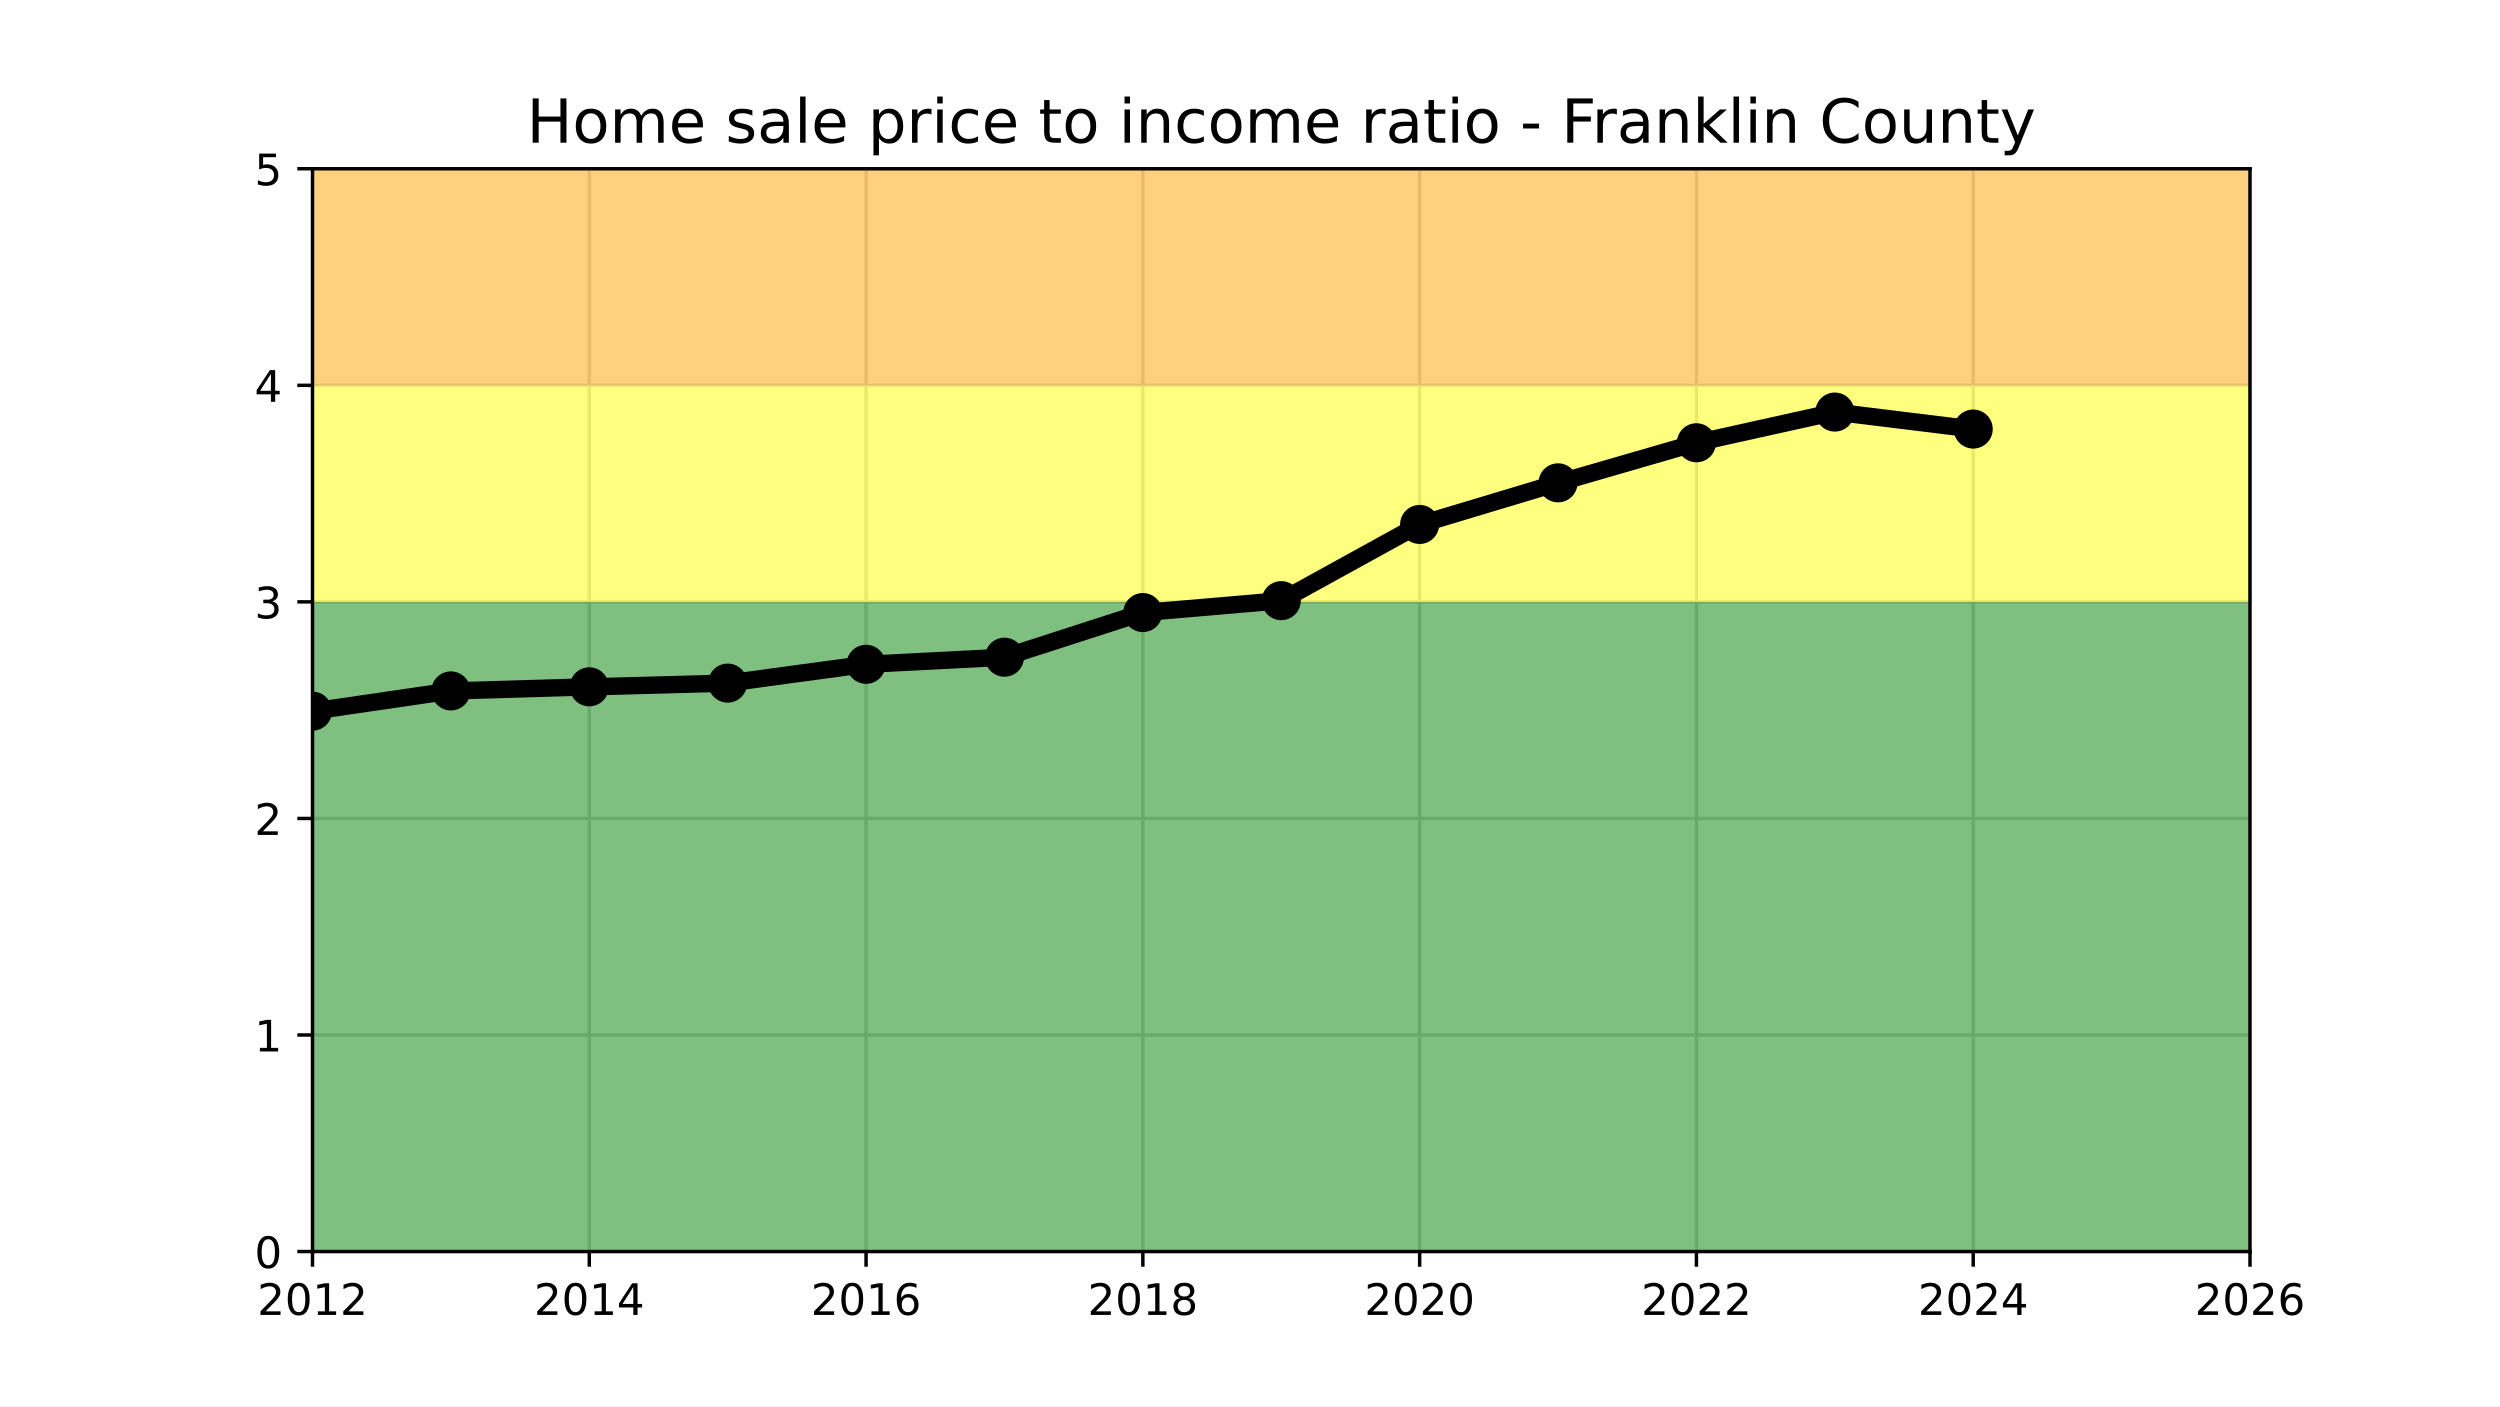
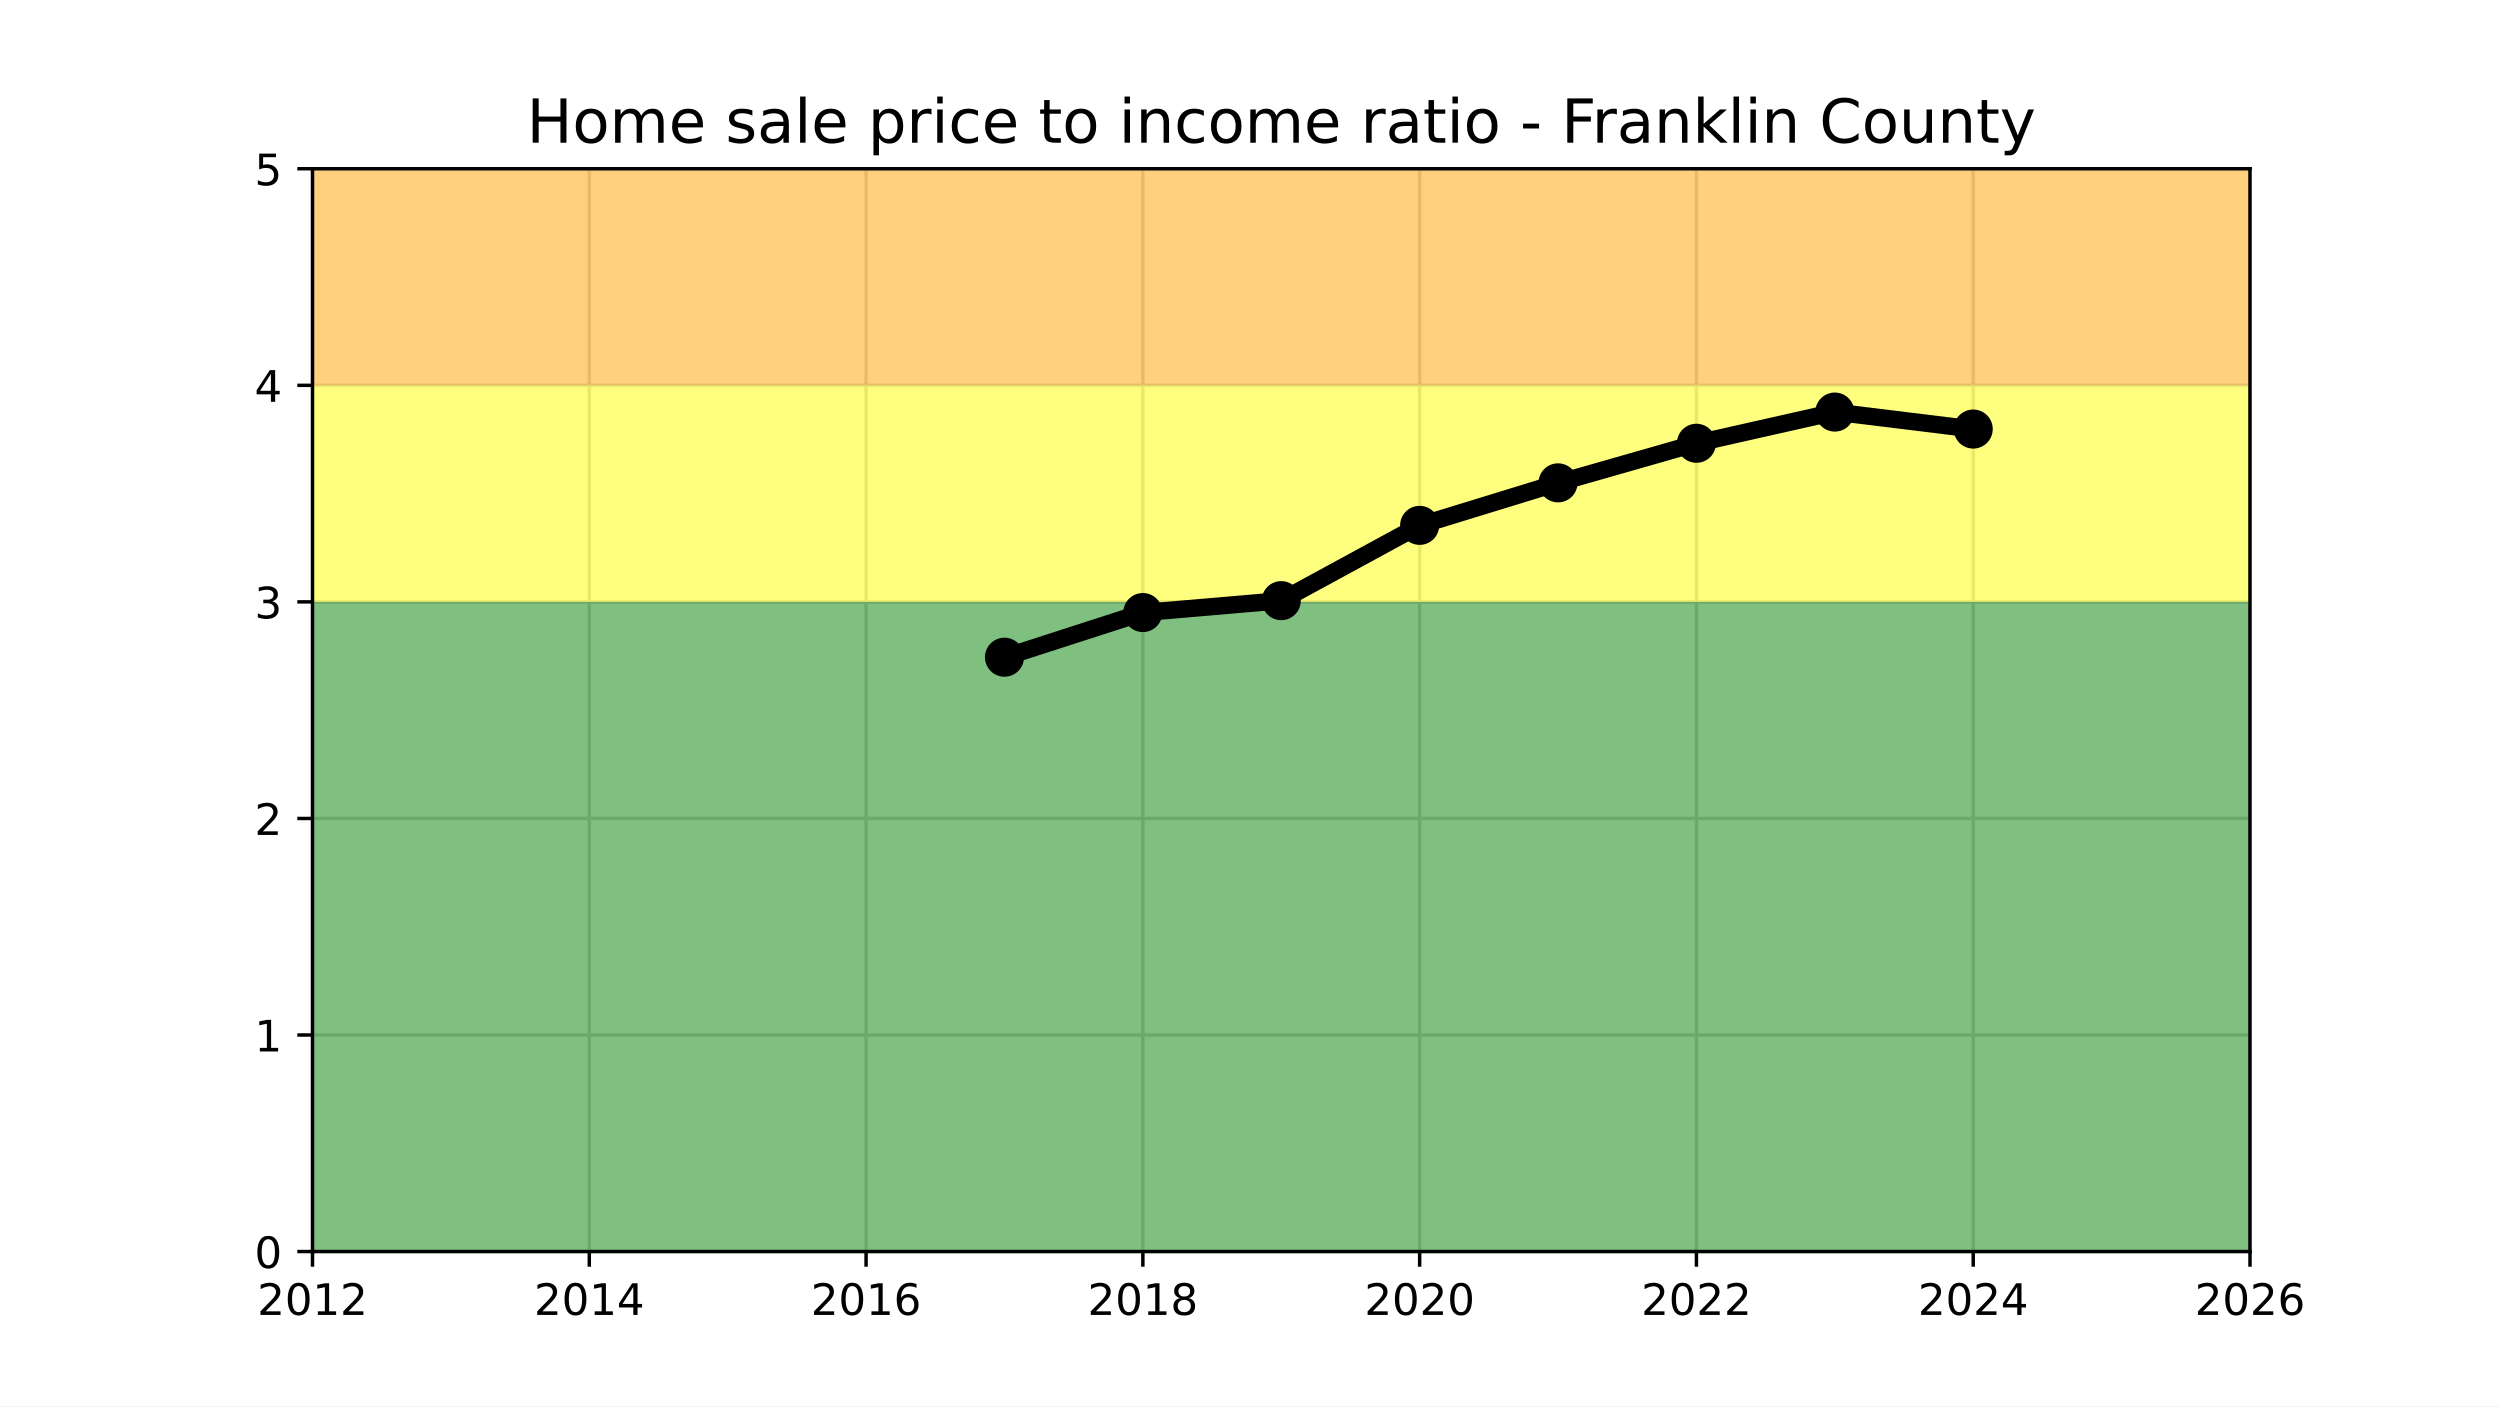
<svg xmlns="http://www.w3.org/2000/svg" xmlns:xlink="http://www.w3.org/1999/xlink" width="576pt" height="324pt" viewBox="0 0 576 324" version="1.1">
  <defs>
    <style type="text/css">*{stroke-linejoin: round; stroke-linecap: butt}</style>
  </defs>
  <g id="figure_1">
    <g id="patch_1">
      <path d="M 0 324  L 576 324  L 576 0  L 0 0  z " style="fill: #ffffff" />
    </g>
    <g id="axes_1">
      <g id="patch_2">
        <path d="M 72 288.36  L 518.4 288.36  L 518.4 38.88  L 72 38.88  z " style="fill: #ffffff" />
      </g>
      <g id="matplotlib.axis_1">
        <g id="xtick_1">
          <g id="line2d_1">
-             <path d="M 72 288.36  L 72 38.88  " clip-path="url(#pd4a36b647a)" style="fill: none; stroke: #d3d3d3; stroke-width: 0.8; stroke-linecap: square" />
+             <path d="M 72 288.36  L 72 38.88  " clip-path="url(#pef48198156)" style="fill: none; stroke: #d3d3d3; stroke-width: 0.8; stroke-linecap: square" />
          </g>
          <g id="line2d_2">
            <defs>
-               <path id="mb42dce065b" d="M 0 0  L 0 3.5  " style="stroke: #000000; stroke-width: 0.8" />
+               <path id="mc572958c56" d="M 0 0  L 0 3.5  " style="stroke: #000000; stroke-width: 0.8" />
            </defs>
            <g>
-               <use xlink:href="#mb42dce065b" x="72" y="288.36" style="stroke: #000000; stroke-width: 0.8" />
+               <use xlink:href="#mc572958c56" x="72" y="288.36" style="stroke: #000000; stroke-width: 0.8" />
            </g>
          </g>
          <g id="text_1">
            <g transform="translate(59.275 302.9584) scale(0.1 -0.1)">
              <defs>
                <path id="DejaVuSans-32" d="M 1228 531  L 3431 531  L 3431 0  L 469 0  L 469 531  Q 828 903 1448 1529  Q 2069 2156 2228 2338  Q 2531 2678 2651 2914  Q 2772 3150 2772 3378  Q 2772 3750 2511 3984  Q 2250 4219 1831 4219  Q 1534 4219 1204 4116  Q 875 4013 500 3803  L 500 4441  Q 881 4594 1212 4672  Q 1544 4750 1819 4750  Q 2544 4750 2975 4387  Q 3406 4025 3406 3419  Q 3406 3131 3298 2873  Q 3191 2616 2906 2266  Q 2828 2175 2409 1742  Q 1991 1309 1228 531  z " transform="scale(0.015625)" />
                <path id="DejaVuSans-30" d="M 2034 4250  Q 1547 4250 1301 3770  Q 1056 3291 1056 2328  Q 1056 1369 1301 889  Q 1547 409 2034 409  Q 2525 409 2770 889  Q 3016 1369 3016 2328  Q 3016 3291 2770 3770  Q 2525 4250 2034 4250  z M 2034 4750  Q 2819 4750 3233 4129  Q 3647 3509 3647 2328  Q 3647 1150 3233 529  Q 2819 -91 2034 -91  Q 1250 -91 836 529  Q 422 1150 422 2328  Q 422 3509 836 4129  Q 1250 4750 2034 4750  z " transform="scale(0.015625)" />
                <path id="DejaVuSans-31" d="M 794 531  L 1825 531  L 1825 4091  L 703 3866  L 703 4441  L 1819 4666  L 2450 4666  L 2450 531  L 3481 531  L 3481 0  L 794 0  L 794 531  z " transform="scale(0.015625)" />
              </defs>
              <use xlink:href="#DejaVuSans-32" />
              <use xlink:href="#DejaVuSans-30" transform="translate(63.62305 0)" />
              <use xlink:href="#DejaVuSans-31" transform="translate(127.2461 0)" />
              <use xlink:href="#DejaVuSans-32" transform="translate(190.8691 0)" />
            </g>
          </g>
        </g>
        <g id="xtick_2">
          <g id="line2d_3">
-             <path d="M 135.771 288.36  L 135.771 38.88  " clip-path="url(#pd4a36b647a)" style="fill: none; stroke: #d3d3d3; stroke-width: 0.8; stroke-linecap: square" />
+             <path d="M 135.771 288.36  L 135.771 38.88  " clip-path="url(#pef48198156)" style="fill: none; stroke: #d3d3d3; stroke-width: 0.8; stroke-linecap: square" />
          </g>
          <g id="line2d_4">
            <g>
-               <use xlink:href="#mb42dce065b" x="135.771" y="288.36" style="stroke: #000000; stroke-width: 0.8" />
+               <use xlink:href="#mc572958c56" x="135.771" y="288.36" style="stroke: #000000; stroke-width: 0.8" />
            </g>
          </g>
          <g id="text_2">
            <g transform="translate(123.0464 302.9584) scale(0.1 -0.1)">
              <defs>
                <path id="DejaVuSans-34" d="M 2419 4116  L 825 1625  L 2419 1625  L 2419 4116  z M 2253 4666  L 3047 4666  L 3047 1625  L 3713 1625  L 3713 1100  L 3047 1100  L 3047 0  L 2419 0  L 2419 1100  L 313 1100  L 313 1709  L 2253 4666  z " transform="scale(0.015625)" />
              </defs>
              <use xlink:href="#DejaVuSans-32" />
              <use xlink:href="#DejaVuSans-30" transform="translate(63.62305 0)" />
              <use xlink:href="#DejaVuSans-31" transform="translate(127.2461 0)" />
              <use xlink:href="#DejaVuSans-34" transform="translate(190.8691 0)" />
            </g>
          </g>
        </g>
        <g id="xtick_3">
          <g id="line2d_5">
-             <path d="M 199.543 288.36  L 199.543 38.88  " clip-path="url(#pd4a36b647a)" style="fill: none; stroke: #d3d3d3; stroke-width: 0.8; stroke-linecap: square" />
+             <path d="M 199.543 288.36  L 199.543 38.88  " clip-path="url(#pef48198156)" style="fill: none; stroke: #d3d3d3; stroke-width: 0.8; stroke-linecap: square" />
          </g>
          <g id="line2d_6">
            <g>
-               <use xlink:href="#mb42dce065b" x="199.543" y="288.36" style="stroke: #000000; stroke-width: 0.8" />
+               <use xlink:href="#mc572958c56" x="199.543" y="288.36" style="stroke: #000000; stroke-width: 0.8" />
            </g>
          </g>
          <g id="text_3">
            <g transform="translate(186.8179 302.9584) scale(0.1 -0.1)">
              <defs>
                <path id="DejaVuSans-36" d="M 2113 2584  Q 1688 2584 1439 2293  Q 1191 2003 1191 1497  Q 1191 994 1439 701  Q 1688 409 2113 409  Q 2538 409 2786 701  Q 3034 994 3034 1497  Q 3034 2003 2786 2293  Q 2538 2584 2113 2584  z M 3366 4563  L 3366 3988  Q 3128 4100 2886 4159  Q 2644 4219 2406 4219  Q 1781 4219 1451 3797  Q 1122 3375 1075 2522  Q 1259 2794 1537 2939  Q 1816 3084 2150 3084  Q 2853 3084 3261 2657  Q 3669 2231 3669 1497  Q 3669 778 3244 343  Q 2819 -91 2113 -91  Q 1303 -91 875 529  Q 447 1150 447 2328  Q 447 3434 972 4092  Q 1497 4750 2381 4750  Q 2619 4750 2861 4703  Q 3103 4656 3366 4563  z " transform="scale(0.015625)" />
              </defs>
              <use xlink:href="#DejaVuSans-32" />
              <use xlink:href="#DejaVuSans-30" transform="translate(63.62305 0)" />
              <use xlink:href="#DejaVuSans-31" transform="translate(127.2461 0)" />
              <use xlink:href="#DejaVuSans-36" transform="translate(190.8691 0)" />
            </g>
          </g>
        </g>
        <g id="xtick_4">
          <g id="line2d_7">
-             <path d="M 263.314 288.36  L 263.314 38.88  " clip-path="url(#pd4a36b647a)" style="fill: none; stroke: #d3d3d3; stroke-width: 0.8; stroke-linecap: square" />
+             <path d="M 263.314 288.36  L 263.314 38.88  " clip-path="url(#pef48198156)" style="fill: none; stroke: #d3d3d3; stroke-width: 0.8; stroke-linecap: square" />
          </g>
          <g id="line2d_8">
            <g>
-               <use xlink:href="#mb42dce065b" x="263.314" y="288.36" style="stroke: #000000; stroke-width: 0.8" />
+               <use xlink:href="#mc572958c56" x="263.314" y="288.36" style="stroke: #000000; stroke-width: 0.8" />
            </g>
          </g>
          <g id="text_4">
            <g transform="translate(250.5893 302.9584) scale(0.1 -0.1)">
              <defs>
                <path id="DejaVuSans-38" d="M 2034 2216  Q 1584 2216 1326 1975  Q 1069 1734 1069 1313  Q 1069 891 1326 650  Q 1584 409 2034 409  Q 2484 409 2743 651  Q 3003 894 3003 1313  Q 3003 1734 2745 1975  Q 2488 2216 2034 2216  z M 1403 2484  Q 997 2584 770 2862  Q 544 3141 544 3541  Q 544 4100 942 4425  Q 1341 4750 2034 4750  Q 2731 4750 3128 4425  Q 3525 4100 3525 3541  Q 3525 3141 3298 2862  Q 3072 2584 2669 2484  Q 3125 2378 3379 2068  Q 3634 1759 3634 1313  Q 3634 634 3220 271  Q 2806 -91 2034 -91  Q 1263 -91 848 271  Q 434 634 434 1313  Q 434 1759 690 2068  Q 947 2378 1403 2484  z M 1172 3481  Q 1172 3119 1398 2916  Q 1625 2713 2034 2713  Q 2441 2713 2670 2916  Q 2900 3119 2900 3481  Q 2900 3844 2670 4047  Q 2441 4250 2034 4250  Q 1625 4250 1398 4047  Q 1172 3844 1172 3481  z " transform="scale(0.015625)" />
              </defs>
              <use xlink:href="#DejaVuSans-32" />
              <use xlink:href="#DejaVuSans-30" transform="translate(63.62305 0)" />
              <use xlink:href="#DejaVuSans-31" transform="translate(127.2461 0)" />
              <use xlink:href="#DejaVuSans-38" transform="translate(190.8691 0)" />
            </g>
          </g>
        </g>
        <g id="xtick_5">
          <g id="line2d_9">
-             <path d="M 327.086 288.36  L 327.086 38.88  " clip-path="url(#pd4a36b647a)" style="fill: none; stroke: #d3d3d3; stroke-width: 0.8; stroke-linecap: square" />
+             <path d="M 327.086 288.36  L 327.086 38.88  " clip-path="url(#pef48198156)" style="fill: none; stroke: #d3d3d3; stroke-width: 0.8; stroke-linecap: square" />
          </g>
          <g id="line2d_10">
            <g>
-               <use xlink:href="#mb42dce065b" x="327.086" y="288.36" style="stroke: #000000; stroke-width: 0.8" />
+               <use xlink:href="#mc572958c56" x="327.086" y="288.36" style="stroke: #000000; stroke-width: 0.8" />
            </g>
          </g>
          <g id="text_5">
            <g transform="translate(314.3607 302.9584) scale(0.1 -0.1)">
              <use xlink:href="#DejaVuSans-32" />
              <use xlink:href="#DejaVuSans-30" transform="translate(63.62305 0)" />
              <use xlink:href="#DejaVuSans-32" transform="translate(127.2461 0)" />
              <use xlink:href="#DejaVuSans-30" transform="translate(190.8691 0)" />
            </g>
          </g>
        </g>
        <g id="xtick_6">
          <g id="line2d_11">
-             <path d="M 390.857 288.36  L 390.857 38.88  " clip-path="url(#pd4a36b647a)" style="fill: none; stroke: #d3d3d3; stroke-width: 0.8; stroke-linecap: square" />
+             <path d="M 390.857 288.36  L 390.857 38.88  " clip-path="url(#pef48198156)" style="fill: none; stroke: #d3d3d3; stroke-width: 0.8; stroke-linecap: square" />
          </g>
          <g id="line2d_12">
            <g>
-               <use xlink:href="#mb42dce065b" x="390.857" y="288.36" style="stroke: #000000; stroke-width: 0.8" />
+               <use xlink:href="#mc572958c56" x="390.857" y="288.36" style="stroke: #000000; stroke-width: 0.8" />
            </g>
          </g>
          <g id="text_6">
            <g transform="translate(378.1321 302.9584) scale(0.1 -0.1)">
              <use xlink:href="#DejaVuSans-32" />
              <use xlink:href="#DejaVuSans-30" transform="translate(63.62305 0)" />
              <use xlink:href="#DejaVuSans-32" transform="translate(127.2461 0)" />
              <use xlink:href="#DejaVuSans-32" transform="translate(190.8691 0)" />
            </g>
          </g>
        </g>
        <g id="xtick_7">
          <g id="line2d_13">
-             <path d="M 454.629 288.36  L 454.629 38.88  " clip-path="url(#pd4a36b647a)" style="fill: none; stroke: #d3d3d3; stroke-width: 0.8; stroke-linecap: square" />
+             <path d="M 454.629 288.36  L 454.629 38.88  " clip-path="url(#pef48198156)" style="fill: none; stroke: #d3d3d3; stroke-width: 0.8; stroke-linecap: square" />
          </g>
          <g id="line2d_14">
            <g>
-               <use xlink:href="#mb42dce065b" x="454.629" y="288.36" style="stroke: #000000; stroke-width: 0.8" />
+               <use xlink:href="#mc572958c56" x="454.629" y="288.36" style="stroke: #000000; stroke-width: 0.8" />
            </g>
          </g>
          <g id="text_7">
            <g transform="translate(441.9036 302.9584) scale(0.1 -0.1)">
              <use xlink:href="#DejaVuSans-32" />
              <use xlink:href="#DejaVuSans-30" transform="translate(63.62305 0)" />
              <use xlink:href="#DejaVuSans-32" transform="translate(127.2461 0)" />
              <use xlink:href="#DejaVuSans-34" transform="translate(190.8691 0)" />
            </g>
          </g>
        </g>
        <g id="xtick_8">
          <g id="line2d_15">
-             <path d="M 518.4 288.36  L 518.4 38.88  " clip-path="url(#pd4a36b647a)" style="fill: none; stroke: #d3d3d3; stroke-width: 0.8; stroke-linecap: square" />
+             <path d="M 518.4 288.36  L 518.4 38.88  " clip-path="url(#pef48198156)" style="fill: none; stroke: #d3d3d3; stroke-width: 0.8; stroke-linecap: square" />
          </g>
          <g id="line2d_16">
            <g>
-               <use xlink:href="#mb42dce065b" x="518.4" y="288.36" style="stroke: #000000; stroke-width: 0.8" />
+               <use xlink:href="#mc572958c56" x="518.4" y="288.36" style="stroke: #000000; stroke-width: 0.8" />
            </g>
          </g>
          <g id="text_8">
            <g transform="translate(505.675 302.9584) scale(0.1 -0.1)">
              <use xlink:href="#DejaVuSans-32" />
              <use xlink:href="#DejaVuSans-30" transform="translate(63.62305 0)" />
              <use xlink:href="#DejaVuSans-32" transform="translate(127.2461 0)" />
              <use xlink:href="#DejaVuSans-36" transform="translate(190.8691 0)" />
            </g>
          </g>
        </g>
      </g>
      <g id="matplotlib.axis_2">
        <g id="ytick_1">
          <g id="line2d_17">
-             <path d="M 72 288.36  L 518.4 288.36  " clip-path="url(#pd4a36b647a)" style="fill: none; stroke: #d3d3d3; stroke-width: 0.8; stroke-linecap: square" />
+             <path d="M 72 288.36  L 518.4 288.36  " clip-path="url(#pef48198156)" style="fill: none; stroke: #d3d3d3; stroke-width: 0.8; stroke-linecap: square" />
          </g>
          <g id="line2d_18">
            <defs>
-               <path id="m628bef5a65" d="M 0 0  L -3.5 0  " style="stroke: #000000; stroke-width: 0.8" />
+               <path id="m3ae94914c1" d="M 0 0  L -3.5 0  " style="stroke: #000000; stroke-width: 0.8" />
            </defs>
            <g>
-               <use xlink:href="#m628bef5a65" x="72" y="288.36" style="stroke: #000000; stroke-width: 0.8" />
+               <use xlink:href="#m3ae94914c1" x="72" y="288.36" style="stroke: #000000; stroke-width: 0.8" />
            </g>
          </g>
          <g id="text_9">
            <g transform="translate(58.6375 292.1592) scale(0.1 -0.1)">
              <use xlink:href="#DejaVuSans-30" />
            </g>
          </g>
        </g>
        <g id="ytick_2">
          <g id="line2d_19">
-             <path d="M 72 238.464  L 518.4 238.464  " clip-path="url(#pd4a36b647a)" style="fill: none; stroke: #d3d3d3; stroke-width: 0.8; stroke-linecap: square" />
+             <path d="M 72 238.464  L 518.4 238.464  " clip-path="url(#pef48198156)" style="fill: none; stroke: #d3d3d3; stroke-width: 0.8; stroke-linecap: square" />
          </g>
          <g id="line2d_20">
            <g>
-               <use xlink:href="#m628bef5a65" x="72" y="238.464" style="stroke: #000000; stroke-width: 0.8" />
+               <use xlink:href="#m3ae94914c1" x="72" y="238.464" style="stroke: #000000; stroke-width: 0.8" />
            </g>
          </g>
          <g id="text_10">
            <g transform="translate(58.6375 242.2632) scale(0.1 -0.1)">
              <use xlink:href="#DejaVuSans-31" />
            </g>
          </g>
        </g>
        <g id="ytick_3">
          <g id="line2d_21">
-             <path d="M 72 188.568  L 518.4 188.568  " clip-path="url(#pd4a36b647a)" style="fill: none; stroke: #d3d3d3; stroke-width: 0.8; stroke-linecap: square" />
+             <path d="M 72 188.568  L 518.4 188.568  " clip-path="url(#pef48198156)" style="fill: none; stroke: #d3d3d3; stroke-width: 0.8; stroke-linecap: square" />
          </g>
          <g id="line2d_22">
            <g>
-               <use xlink:href="#m628bef5a65" x="72" y="188.568" style="stroke: #000000; stroke-width: 0.8" />
+               <use xlink:href="#m3ae94914c1" x="72" y="188.568" style="stroke: #000000; stroke-width: 0.8" />
            </g>
          </g>
          <g id="text_11">
            <g transform="translate(58.6375 192.3672) scale(0.1 -0.1)">
              <use xlink:href="#DejaVuSans-32" />
            </g>
          </g>
        </g>
        <g id="ytick_4">
          <g id="line2d_23">
-             <path d="M 72 138.672  L 518.4 138.672  " clip-path="url(#pd4a36b647a)" style="fill: none; stroke: #d3d3d3; stroke-width: 0.8; stroke-linecap: square" />
+             <path d="M 72 138.672  L 518.4 138.672  " clip-path="url(#pef48198156)" style="fill: none; stroke: #d3d3d3; stroke-width: 0.8; stroke-linecap: square" />
          </g>
          <g id="line2d_24">
            <g>
-               <use xlink:href="#m628bef5a65" x="72" y="138.672" style="stroke: #000000; stroke-width: 0.8" />
+               <use xlink:href="#m3ae94914c1" x="72" y="138.672" style="stroke: #000000; stroke-width: 0.8" />
            </g>
          </g>
          <g id="text_12">
            <g transform="translate(58.6375 142.4712) scale(0.1 -0.1)">
              <defs>
                <path id="DejaVuSans-33" d="M 2597 2516  Q 3050 2419 3304 2112  Q 3559 1806 3559 1356  Q 3559 666 3084 287  Q 2609 -91 1734 -91  Q 1441 -91 1130 -33  Q 819 25 488 141  L 488 750  Q 750 597 1062 519  Q 1375 441 1716 441  Q 2309 441 2620 675  Q 2931 909 2931 1356  Q 2931 1769 2642 2001  Q 2353 2234 1838 2234  L 1294 2234  L 1294 2753  L 1863 2753  Q 2328 2753 2575 2939  Q 2822 3125 2822 3475  Q 2822 3834 2567 4026  Q 2313 4219 1838 4219  Q 1578 4219 1281 4162  Q 984 4106 628 3988  L 628 4550  Q 988 4650 1302 4700  Q 1616 4750 1894 4750  Q 2613 4750 3031 4423  Q 3450 4097 3450 3541  Q 3450 3153 3228 2886  Q 3006 2619 2597 2516  z " transform="scale(0.015625)" />
              </defs>
              <use xlink:href="#DejaVuSans-33" />
            </g>
          </g>
        </g>
        <g id="ytick_5">
          <g id="line2d_25">
-             <path d="M 72 88.776  L 518.4 88.776  " clip-path="url(#pd4a36b647a)" style="fill: none; stroke: #d3d3d3; stroke-width: 0.8; stroke-linecap: square" />
+             <path d="M 72 88.776  L 518.4 88.776  " clip-path="url(#pef48198156)" style="fill: none; stroke: #d3d3d3; stroke-width: 0.8; stroke-linecap: square" />
          </g>
          <g id="line2d_26">
            <g>
-               <use xlink:href="#m628bef5a65" x="72" y="88.776" style="stroke: #000000; stroke-width: 0.8" />
+               <use xlink:href="#m3ae94914c1" x="72" y="88.776" style="stroke: #000000; stroke-width: 0.8" />
            </g>
          </g>
          <g id="text_13">
            <g transform="translate(58.6375 92.57522) scale(0.1 -0.1)">
              <use xlink:href="#DejaVuSans-34" />
            </g>
          </g>
        </g>
        <g id="ytick_6">
          <g id="line2d_27">
-             <path d="M 72 38.88  L 518.4 38.88  " clip-path="url(#pd4a36b647a)" style="fill: none; stroke: #d3d3d3; stroke-width: 0.8; stroke-linecap: square" />
+             <path d="M 72 38.88  L 518.4 38.88  " clip-path="url(#pef48198156)" style="fill: none; stroke: #d3d3d3; stroke-width: 0.8; stroke-linecap: square" />
          </g>
          <g id="line2d_28">
            <g>
-               <use xlink:href="#m628bef5a65" x="72" y="38.88" style="stroke: #000000; stroke-width: 0.8" />
+               <use xlink:href="#m3ae94914c1" x="72" y="38.88" style="stroke: #000000; stroke-width: 0.8" />
            </g>
          </g>
          <g id="text_14">
            <g transform="translate(58.6375 42.67922) scale(0.1 -0.1)">
              <defs>
                <path id="DejaVuSans-35" d="M 691 4666  L 3169 4666  L 3169 4134  L 1269 4134  L 1269 2991  Q 1406 3038 1543 3061  Q 1681 3084 1819 3084  Q 2600 3084 3056 2656  Q 3513 2228 3513 1497  Q 3513 744 3044 326  Q 2575 -91 1722 -91  Q 1428 -91 1123 -41  Q 819 9 494 109  L 494 744  Q 775 591 1075 516  Q 1375 441 1709 441  Q 2250 441 2565 725  Q 2881 1009 2881 1497  Q 2881 1984 2565 2268  Q 2250 2553 1709 2553  Q 1456 2553 1204 2497  Q 953 2441 691 2322  L 691 4666  z " transform="scale(0.015625)" />
              </defs>
              <use xlink:href="#DejaVuSans-35" />
            </g>
          </g>
        </g>
      </g>
      <g id="FillBetweenPolyCollection_1">
-         <path d="M 72 138.672  L 72 288.36  L 103.886 288.36  L 135.771 288.36  L 167.657 288.36  L 199.543 288.36  L 231.429 288.36  L 263.314 288.36  L 295.2 288.36  L 327.086 288.36  L 358.971 288.36  L 390.857 288.36  L 422.743 288.36  L 454.629 288.36  L 486.514 288.36  L 518.4 288.36  L 518.4 138.672  L 518.4 138.672  L 486.514 138.672  L 454.629 138.672  L 422.743 138.672  L 390.857 138.672  L 358.971 138.672  L 327.086 138.672  L 295.2 138.672  L 263.314 138.672  L 231.429 138.672  L 199.543 138.672  L 167.657 138.672  L 135.771 138.672  L 103.886 138.672  L 72 138.672  z " clip-path="url(#pd4a36b647a)" style="fill: #008000; fill-opacity: 0.5" />
+         <path d="M 72 138.672  L 72 288.36  L 103.886 288.36  L 135.771 288.36  L 167.657 288.36  L 199.543 288.36  L 231.429 288.36  L 263.314 288.36  L 295.2 288.36  L 327.086 288.36  L 358.971 288.36  L 390.857 288.36  L 422.743 288.36  L 454.629 288.36  L 486.514 288.36  L 518.4 288.36  L 518.4 138.672  L 518.4 138.672  L 486.514 138.672  L 454.629 138.672  L 422.743 138.672  L 390.857 138.672  L 358.971 138.672  L 327.086 138.672  L 295.2 138.672  L 263.314 138.672  L 231.429 138.672  L 199.543 138.672  L 167.657 138.672  L 135.771 138.672  L 103.886 138.672  L 72 138.672  z " clip-path="url(#pef48198156)" style="fill: #008000; fill-opacity: 0.5" />
      </g>
      <g id="FillBetweenPolyCollection_2">
-         <path d="M 72 88.776  L 72 138.672  L 103.886 138.672  L 135.771 138.672  L 167.657 138.672  L 199.543 138.672  L 231.429 138.672  L 263.314 138.672  L 295.2 138.672  L 327.086 138.672  L 358.971 138.672  L 390.857 138.672  L 422.743 138.672  L 454.629 138.672  L 486.514 138.672  L 518.4 138.672  L 518.4 88.776  L 518.4 88.776  L 486.514 88.776  L 454.629 88.776  L 422.743 88.776  L 390.857 88.776  L 358.971 88.776  L 327.086 88.776  L 295.2 88.776  L 263.314 88.776  L 231.429 88.776  L 199.543 88.776  L 167.657 88.776  L 135.771 88.776  L 103.886 88.776  L 72 88.776  z " clip-path="url(#pd4a36b647a)" style="fill: #ffff00; fill-opacity: 0.5" />
+         <path d="M 72 88.776  L 72 138.672  L 103.886 138.672  L 135.771 138.672  L 167.657 138.672  L 199.543 138.672  L 231.429 138.672  L 263.314 138.672  L 295.2 138.672  L 327.086 138.672  L 358.971 138.672  L 390.857 138.672  L 422.743 138.672  L 454.629 138.672  L 486.514 138.672  L 518.4 138.672  L 518.4 88.776  L 518.4 88.776  L 486.514 88.776  L 454.629 88.776  L 422.743 88.776  L 390.857 88.776  L 358.971 88.776  L 327.086 88.776  L 295.2 88.776  L 263.314 88.776  L 231.429 88.776  L 199.543 88.776  L 167.657 88.776  L 135.771 88.776  L 103.886 88.776  L 72 88.776  z " clip-path="url(#pef48198156)" style="fill: #ffff00; fill-opacity: 0.5" />
      </g>
      <g id="FillBetweenPolyCollection_3">
-         <path d="M 72 38.88  L 72 88.776  L 103.886 88.776  L 135.771 88.776  L 167.657 88.776  L 199.543 88.776  L 231.429 88.776  L 263.314 88.776  L 295.2 88.776  L 327.086 88.776  L 358.971 88.776  L 390.857 88.776  L 422.743 88.776  L 454.629 88.776  L 486.514 88.776  L 518.4 88.776  L 518.4 38.88  L 518.4 38.88  L 486.514 38.88  L 454.629 38.88  L 422.743 38.88  L 390.857 38.88  L 358.971 38.88  L 327.086 38.88  L 295.2 38.88  L 263.314 38.88  L 231.429 38.88  L 199.543 38.88  L 167.657 38.88  L 135.771 38.88  L 103.886 38.88  L 72 38.88  z " clip-path="url(#pd4a36b647a)" style="fill: #ffa500; fill-opacity: 0.5" />
+         <path d="M 72 38.88  L 72 88.776  L 103.886 88.776  L 135.771 88.776  L 167.657 88.776  L 199.543 88.776  L 231.429 88.776  L 263.314 88.776  L 295.2 88.776  L 327.086 88.776  L 358.971 88.776  L 390.857 88.776  L 422.743 88.776  L 454.629 88.776  L 486.514 88.776  L 518.4 88.776  L 518.4 38.88  L 518.4 38.88  L 486.514 38.88  L 454.629 38.88  L 422.743 38.88  L 390.857 38.88  L 358.971 38.88  L 327.086 38.88  L 295.2 38.88  L 263.314 38.88  L 231.429 38.88  L 199.543 38.88  L 167.657 38.88  L 135.771 38.88  L 103.886 38.88  L 72 38.88  z " clip-path="url(#pef48198156)" style="fill: #ffa500; fill-opacity: 0.5" />
      </g>
      <g id="line2d_29">
-         <path d="M 72 163.85  L 103.886 159.189  L 135.771 158.245  L 167.657 157.386  L 199.543 153.056  L 231.429 151.421  L 263.314 141.13  L 295.2 138.391  L 327.086 120.831  L 358.971 111.249  L 390.857 102.016  L 422.743 94.94  L 454.629 98.854  " clip-path="url(#pd4a36b647a)" style="fill: none; stroke: #000000; stroke-width: 4; stroke-linecap: square" />
+         <path d="M 231.429 151.421  L 263.314 141.13  L 295.2 138.391  L 327.086 121.044  L 358.971 111.249  L 390.857 102.132  L 422.743 94.94  L 454.629 98.854  " clip-path="url(#pef48198156)" style="fill: none; stroke: #000000; stroke-width: 4; stroke-linecap: square" />
        <defs>
-           <path id="md2fc136f5e" d="M 0 4  C 1.061 4 2.078 3.579 2.828 2.828  C 3.579 2.078 4 1.061 4 0  C 4 -1.061 3.579 -2.078 2.828 -2.828  C 2.078 -3.579 1.061 -4 0 -4  C -1.061 -4 -2.078 -3.579 -2.828 -2.828  C -3.579 -2.078 -4 -1.061 -4 0  C -4 1.061 -3.579 2.078 -2.828 2.828  C -2.078 3.579 -1.061 4 0 4  z " style="stroke: #000000" />
+           <path id="m5177b64d81" d="M 0 4  C 1.061 4 2.078 3.579 2.828 2.828  C 3.579 2.078 4 1.061 4 0  C 4 -1.061 3.579 -2.078 2.828 -2.828  C 2.078 -3.579 1.061 -4 0 -4  C -1.061 -4 -2.078 -3.579 -2.828 -2.828  C -3.579 -2.078 -4 -1.061 -4 0  C -4 1.061 -3.579 2.078 -2.828 2.828  C -2.078 3.579 -1.061 4 0 4  z " style="stroke: #000000" />
        </defs>
-         <g clip-path="url(#pd4a36b647a)">
-           <use xlink:href="#md2fc136f5e" x="72" y="163.85" style="stroke: #000000" />
-           <use xlink:href="#md2fc136f5e" x="103.886" y="159.189" style="stroke: #000000" />
-           <use xlink:href="#md2fc136f5e" x="135.771" y="158.245" style="stroke: #000000" />
-           <use xlink:href="#md2fc136f5e" x="167.657" y="157.386" style="stroke: #000000" />
-           <use xlink:href="#md2fc136f5e" x="199.543" y="153.056" style="stroke: #000000" />
-           <use xlink:href="#md2fc136f5e" x="231.429" y="151.421" style="stroke: #000000" />
-           <use xlink:href="#md2fc136f5e" x="263.314" y="141.13" style="stroke: #000000" />
-           <use xlink:href="#md2fc136f5e" x="295.2" y="138.391" style="stroke: #000000" />
-           <use xlink:href="#md2fc136f5e" x="327.086" y="120.831" style="stroke: #000000" />
-           <use xlink:href="#md2fc136f5e" x="358.971" y="111.249" style="stroke: #000000" />
-           <use xlink:href="#md2fc136f5e" x="390.857" y="102.016" style="stroke: #000000" />
-           <use xlink:href="#md2fc136f5e" x="422.743" y="94.94" style="stroke: #000000" />
-           <use xlink:href="#md2fc136f5e" x="454.629" y="98.854" style="stroke: #000000" />
+         <g clip-path="url(#pef48198156)">
+           <use xlink:href="#m5177b64d81" x="231.429" y="151.421" style="stroke: #000000" />
+           <use xlink:href="#m5177b64d81" x="263.314" y="141.13" style="stroke: #000000" />
+           <use xlink:href="#m5177b64d81" x="295.2" y="138.391" style="stroke: #000000" />
+           <use xlink:href="#m5177b64d81" x="327.086" y="121.044" style="stroke: #000000" />
+           <use xlink:href="#m5177b64d81" x="358.971" y="111.249" style="stroke: #000000" />
+           <use xlink:href="#m5177b64d81" x="390.857" y="102.132" style="stroke: #000000" />
+           <use xlink:href="#m5177b64d81" x="422.743" y="94.94" style="stroke: #000000" />
+           <use xlink:href="#m5177b64d81" x="454.629" y="98.854" style="stroke: #000000" />
        </g>
      </g>
      <g id="patch_3">
        <path d="M 72 288.36  L 72 38.88  " style="fill: none; stroke: #000000; stroke-width: 0.8; stroke-linejoin: miter; stroke-linecap: square" />
      </g>
      <g id="patch_4">
        <path d="M 518.4 288.36  L 518.4 38.88  " style="fill: none; stroke: #000000; stroke-width: 0.8; stroke-linejoin: miter; stroke-linecap: square" />
      </g>
      <g id="patch_5">
        <path d="M 72 288.36  L 518.4 288.36  " style="fill: none; stroke: #000000; stroke-width: 0.8; stroke-linejoin: miter; stroke-linecap: square" />
      </g>
      <g id="patch_6">
        <path d="M 72 38.88  L 518.4 38.88  " style="fill: none; stroke: #000000; stroke-width: 0.8; stroke-linejoin: miter; stroke-linecap: square" />
      </g>
      <g id="text_15">
        <g transform="translate(121.3561 32.88) scale(0.14 -0.14)">
          <defs>
            <path id="DejaVuSans-48" d="M 628 4666  L 1259 4666  L 1259 2753  L 3553 2753  L 3553 4666  L 4184 4666  L 4184 0  L 3553 0  L 3553 2222  L 1259 2222  L 1259 0  L 628 0  L 628 4666  z " transform="scale(0.015625)" />
            <path id="DejaVuSans-6f" d="M 1959 3097  Q 1497 3097 1228 2736  Q 959 2375 959 1747  Q 959 1119 1226 758  Q 1494 397 1959 397  Q 2419 397 2687 759  Q 2956 1122 2956 1747  Q 2956 2369 2687 2733  Q 2419 3097 1959 3097  z M 1959 3584  Q 2709 3584 3137 3096  Q 3566 2609 3566 1747  Q 3566 888 3137 398  Q 2709 -91 1959 -91  Q 1206 -91 779 398  Q 353 888 353 1747  Q 353 2609 779 3096  Q 1206 3584 1959 3584  z " transform="scale(0.015625)" />
            <path id="DejaVuSans-6d" d="M 3328 2828  Q 3544 3216 3844 3400  Q 4144 3584 4550 3584  Q 5097 3584 5394 3201  Q 5691 2819 5691 2113  L 5691 0  L 5113 0  L 5113 2094  Q 5113 2597 4934 2840  Q 4756 3084 4391 3084  Q 3944 3084 3684 2787  Q 3425 2491 3425 1978  L 3425 0  L 2847 0  L 2847 2094  Q 2847 2600 2669 2842  Q 2491 3084 2119 3084  Q 1678 3084 1418 2786  Q 1159 2488 1159 1978  L 1159 0  L 581 0  L 581 3500  L 1159 3500  L 1159 2956  Q 1356 3278 1631 3431  Q 1906 3584 2284 3584  Q 2666 3584 2933 3390  Q 3200 3197 3328 2828  z " transform="scale(0.015625)" />
            <path id="DejaVuSans-65" d="M 3597 1894  L 3597 1613  L 953 1613  Q 991 1019 1311 708  Q 1631 397 2203 397  Q 2534 397 2845 478  Q 3156 559 3463 722  L 3463 178  Q 3153 47 2828 -22  Q 2503 -91 2169 -91  Q 1331 -91 842 396  Q 353 884 353 1716  Q 353 2575 817 3079  Q 1281 3584 2069 3584  Q 2775 3584 3186 3129  Q 3597 2675 3597 1894  z M 3022 2063  Q 3016 2534 2758 2815  Q 2500 3097 2075 3097  Q 1594 3097 1305 2825  Q 1016 2553 972 2059  L 3022 2063  z " transform="scale(0.015625)" />
            <path id="DejaVuSans-20" transform="scale(0.015625)" />
            <path id="DejaVuSans-73" d="M 2834 3397  L 2834 2853  Q 2591 2978 2328 3040  Q 2066 3103 1784 3103  Q 1356 3103 1142 2972  Q 928 2841 928 2578  Q 928 2378 1081 2264  Q 1234 2150 1697 2047  L 1894 2003  Q 2506 1872 2764 1633  Q 3022 1394 3022 966  Q 3022 478 2636 193  Q 2250 -91 1575 -91  Q 1294 -91 989 -36  Q 684 19 347 128  L 347 722  Q 666 556 975 473  Q 1284 391 1588 391  Q 1994 391 2212 530  Q 2431 669 2431 922  Q 2431 1156 2273 1281  Q 2116 1406 1581 1522  L 1381 1569  Q 847 1681 609 1914  Q 372 2147 372 2553  Q 372 3047 722 3315  Q 1072 3584 1716 3584  Q 2034 3584 2315 3537  Q 2597 3491 2834 3397  z " transform="scale(0.015625)" />
            <path id="DejaVuSans-61" d="M 2194 1759  Q 1497 1759 1228 1600  Q 959 1441 959 1056  Q 959 750 1161 570  Q 1363 391 1709 391  Q 2188 391 2477 730  Q 2766 1069 2766 1631  L 2766 1759  L 2194 1759  z M 3341 1997  L 3341 0  L 2766 0  L 2766 531  Q 2569 213 2275 61  Q 1981 -91 1556 -91  Q 1019 -91 701 211  Q 384 513 384 1019  Q 384 1609 779 1909  Q 1175 2209 1959 2209  L 2766 2209  L 2766 2266  Q 2766 2663 2505 2880  Q 2244 3097 1772 3097  Q 1472 3097 1187 3025  Q 903 2953 641 2809  L 641 3341  Q 956 3463 1253 3523  Q 1550 3584 1831 3584  Q 2591 3584 2966 3190  Q 3341 2797 3341 1997  z " transform="scale(0.015625)" />
            <path id="DejaVuSans-6c" d="M 603 4863  L 1178 4863  L 1178 0  L 603 0  L 603 4863  z " transform="scale(0.015625)" />
            <path id="DejaVuSans-70" d="M 1159 525  L 1159 -1331  L 581 -1331  L 581 3500  L 1159 3500  L 1159 2969  Q 1341 3281 1617 3432  Q 1894 3584 2278 3584  Q 2916 3584 3314 3078  Q 3713 2572 3713 1747  Q 3713 922 3314 415  Q 2916 -91 2278 -91  Q 1894 -91 1617 61  Q 1341 213 1159 525  z M 3116 1747  Q 3116 2381 2855 2742  Q 2594 3103 2138 3103  Q 1681 3103 1420 2742  Q 1159 2381 1159 1747  Q 1159 1113 1420 752  Q 1681 391 2138 391  Q 2594 391 2855 752  Q 3116 1113 3116 1747  z " transform="scale(0.015625)" />
            <path id="DejaVuSans-72" d="M 2631 2963  Q 2534 3019 2420 3045  Q 2306 3072 2169 3072  Q 1681 3072 1420 2755  Q 1159 2438 1159 1844  L 1159 0  L 581 0  L 581 3500  L 1159 3500  L 1159 2956  Q 1341 3275 1631 3429  Q 1922 3584 2338 3584  Q 2397 3584 2469 3576  Q 2541 3569 2628 3553  L 2631 2963  z " transform="scale(0.015625)" />
            <path id="DejaVuSans-69" d="M 603 3500  L 1178 3500  L 1178 0  L 603 0  L 603 3500  z M 603 4863  L 1178 4863  L 1178 4134  L 603 4134  L 603 4863  z " transform="scale(0.015625)" />
            <path id="DejaVuSans-63" d="M 3122 3366  L 3122 2828  Q 2878 2963 2633 3030  Q 2388 3097 2138 3097  Q 1578 3097 1268 2742  Q 959 2388 959 1747  Q 959 1106 1268 751  Q 1578 397 2138 397  Q 2388 397 2633 464  Q 2878 531 3122 666  L 3122 134  Q 2881 22 2623 -34  Q 2366 -91 2075 -91  Q 1284 -91 818 406  Q 353 903 353 1747  Q 353 2603 823 3093  Q 1294 3584 2113 3584  Q 2378 3584 2631 3529  Q 2884 3475 3122 3366  z " transform="scale(0.015625)" />
            <path id="DejaVuSans-74" d="M 1172 4494  L 1172 3500  L 2356 3500  L 2356 3053  L 1172 3053  L 1172 1153  Q 1172 725 1289 603  Q 1406 481 1766 481  L 2356 481  L 2356 0  L 1766 0  Q 1100 0 847 248  Q 594 497 594 1153  L 594 3053  L 172 3053  L 172 3500  L 594 3500  L 594 4494  L 1172 4494  z " transform="scale(0.015625)" />
            <path id="DejaVuSans-6e" d="M 3513 2113  L 3513 0  L 2938 0  L 2938 2094  Q 2938 2591 2744 2837  Q 2550 3084 2163 3084  Q 1697 3084 1428 2787  Q 1159 2491 1159 1978  L 1159 0  L 581 0  L 581 3500  L 1159 3500  L 1159 2956  Q 1366 3272 1645 3428  Q 1925 3584 2291 3584  Q 2894 3584 3203 3211  Q 3513 2838 3513 2113  z " transform="scale(0.015625)" />
            <path id="DejaVuSans-2d" d="M 313 2009  L 1997 2009  L 1997 1497  L 313 1497  L 313 2009  z " transform="scale(0.015625)" />
            <path id="DejaVuSans-46" d="M 628 4666  L 3309 4666  L 3309 4134  L 1259 4134  L 1259 2759  L 3109 2759  L 3109 2228  L 1259 2228  L 1259 0  L 628 0  L 628 4666  z " transform="scale(0.015625)" />
            <path id="DejaVuSans-6b" d="M 581 4863  L 1159 4863  L 1159 1991  L 2875 3500  L 3609 3500  L 1753 1863  L 3688 0  L 2938 0  L 1159 1709  L 1159 0  L 581 0  L 581 4863  z " transform="scale(0.015625)" />
            <path id="DejaVuSans-43" d="M 4122 4306  L 4122 3641  Q 3803 3938 3442 4084  Q 3081 4231 2675 4231  Q 1875 4231 1450 3742  Q 1025 3253 1025 2328  Q 1025 1406 1450 917  Q 1875 428 2675 428  Q 3081 428 3442 575  Q 3803 722 4122 1019  L 4122 359  Q 3791 134 3420 21  Q 3050 -91 2638 -91  Q 1578 -91 968 557  Q 359 1206 359 2328  Q 359 3453 968 4101  Q 1578 4750 2638 4750  Q 3056 4750 3426 4639  Q 3797 4528 4122 4306  z " transform="scale(0.015625)" />
            <path id="DejaVuSans-75" d="M 544 1381  L 544 3500  L 1119 3500  L 1119 1403  Q 1119 906 1312 657  Q 1506 409 1894 409  Q 2359 409 2629 706  Q 2900 1003 2900 1516  L 2900 3500  L 3475 3500  L 3475 0  L 2900 0  L 2900 538  Q 2691 219 2414 64  Q 2138 -91 1772 -91  Q 1169 -91 856 284  Q 544 659 544 1381  z M 1991 3584  L 1991 3584  z " transform="scale(0.015625)" />
            <path id="DejaVuSans-79" d="M 2059 -325  Q 1816 -950 1584 -1140  Q 1353 -1331 966 -1331  L 506 -1331  L 506 -850  L 844 -850  Q 1081 -850 1212 -737  Q 1344 -625 1503 -206  L 1606 56  L 191 3500  L 800 3500  L 1894 763  L 2988 3500  L 3597 3500  L 2059 -325  z " transform="scale(0.015625)" />
          </defs>
          <use xlink:href="#DejaVuSans-48" />
          <use xlink:href="#DejaVuSans-6f" transform="translate(75.19531 0)" />
          <use xlink:href="#DejaVuSans-6d" transform="translate(136.377 0)" />
          <use xlink:href="#DejaVuSans-65" transform="translate(233.7891 0)" />
          <use xlink:href="#DejaVuSans-20" transform="translate(295.3125 0)" />
          <use xlink:href="#DejaVuSans-73" transform="translate(327.0996 0)" />
          <use xlink:href="#DejaVuSans-61" transform="translate(379.1992 0)" />
          <use xlink:href="#DejaVuSans-6c" transform="translate(440.4785 0)" />
          <use xlink:href="#DejaVuSans-65" transform="translate(468.2617 0)" />
          <use xlink:href="#DejaVuSans-20" transform="translate(529.7852 0)" />
          <use xlink:href="#DejaVuSans-70" transform="translate(561.5723 0)" />
          <use xlink:href="#DejaVuSans-72" transform="translate(625.0488 0)" />
          <use xlink:href="#DejaVuSans-69" transform="translate(666.1621 0)" />
          <use xlink:href="#DejaVuSans-63" transform="translate(693.9453 0)" />
          <use xlink:href="#DejaVuSans-65" transform="translate(748.9258 0)" />
          <use xlink:href="#DejaVuSans-20" transform="translate(810.4492 0)" />
          <use xlink:href="#DejaVuSans-74" transform="translate(842.2363 0)" />
          <use xlink:href="#DejaVuSans-6f" transform="translate(881.4453 0)" />
          <use xlink:href="#DejaVuSans-20" transform="translate(942.627 0)" />
          <use xlink:href="#DejaVuSans-69" transform="translate(974.4141 0)" />
          <use xlink:href="#DejaVuSans-6e" transform="translate(1002.197 0)" />
          <use xlink:href="#DejaVuSans-63" transform="translate(1065.576 0)" />
          <use xlink:href="#DejaVuSans-6f" transform="translate(1120.557 0)" />
          <use xlink:href="#DejaVuSans-6d" transform="translate(1181.738 0)" />
          <use xlink:href="#DejaVuSans-65" transform="translate(1279.15 0)" />
          <use xlink:href="#DejaVuSans-20" transform="translate(1340.674 0)" />
          <use xlink:href="#DejaVuSans-72" transform="translate(1372.461 0)" />
          <use xlink:href="#DejaVuSans-61" transform="translate(1413.574 0)" />
          <use xlink:href="#DejaVuSans-74" transform="translate(1474.854 0)" />
          <use xlink:href="#DejaVuSans-69" transform="translate(1514.062 0)" />
          <use xlink:href="#DejaVuSans-6f" transform="translate(1541.846 0)" />
          <use xlink:href="#DejaVuSans-20" transform="translate(1603.027 0)" />
          <use xlink:href="#DejaVuSans-2d" transform="translate(1634.814 0)" />
          <use xlink:href="#DejaVuSans-20" transform="translate(1670.898 0)" />
          <use xlink:href="#DejaVuSans-46" transform="translate(1702.686 0)" />
          <use xlink:href="#DejaVuSans-72" transform="translate(1752.955 0)" />
          <use xlink:href="#DejaVuSans-61" transform="translate(1794.068 0)" />
          <use xlink:href="#DejaVuSans-6e" transform="translate(1855.348 0)" />
          <use xlink:href="#DejaVuSans-6b" transform="translate(1918.727 0)" />
          <use xlink:href="#DejaVuSans-6c" transform="translate(1976.637 0)" />
          <use xlink:href="#DejaVuSans-69" transform="translate(2004.42 0)" />
          <use xlink:href="#DejaVuSans-6e" transform="translate(2032.203 0)" />
          <use xlink:href="#DejaVuSans-20" transform="translate(2095.582 0)" />
          <use xlink:href="#DejaVuSans-43" transform="translate(2127.369 0)" />
          <use xlink:href="#DejaVuSans-6f" transform="translate(2197.193 0)" />
          <use xlink:href="#DejaVuSans-75" transform="translate(2258.375 0)" />
          <use xlink:href="#DejaVuSans-6e" transform="translate(2321.754 0)" />
          <use xlink:href="#DejaVuSans-74" transform="translate(2385.133 0)" />
          <use xlink:href="#DejaVuSans-79" transform="translate(2424.342 0)" />
        </g>
      </g>
    </g>
  </g>
  <defs>
-     <clipPath id="pd4a36b647a">
+     <clipPath id="pef48198156">
      <rect x="72" y="38.88" width="446.4" height="249.48" />
    </clipPath>
  </defs>
</svg>
